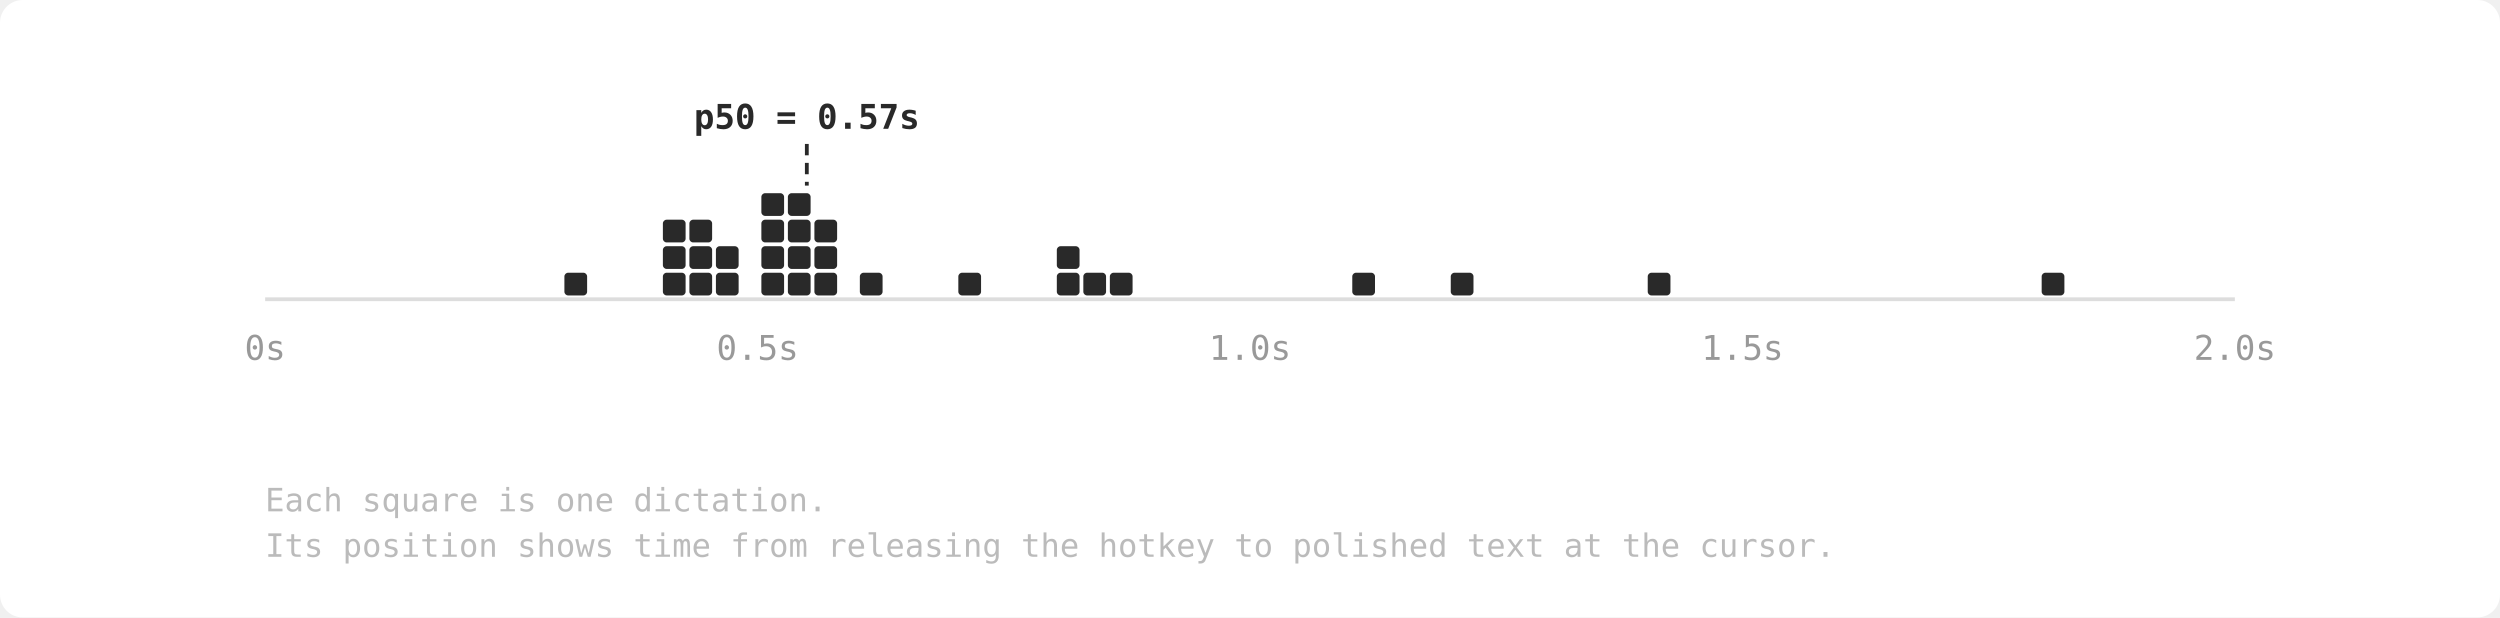
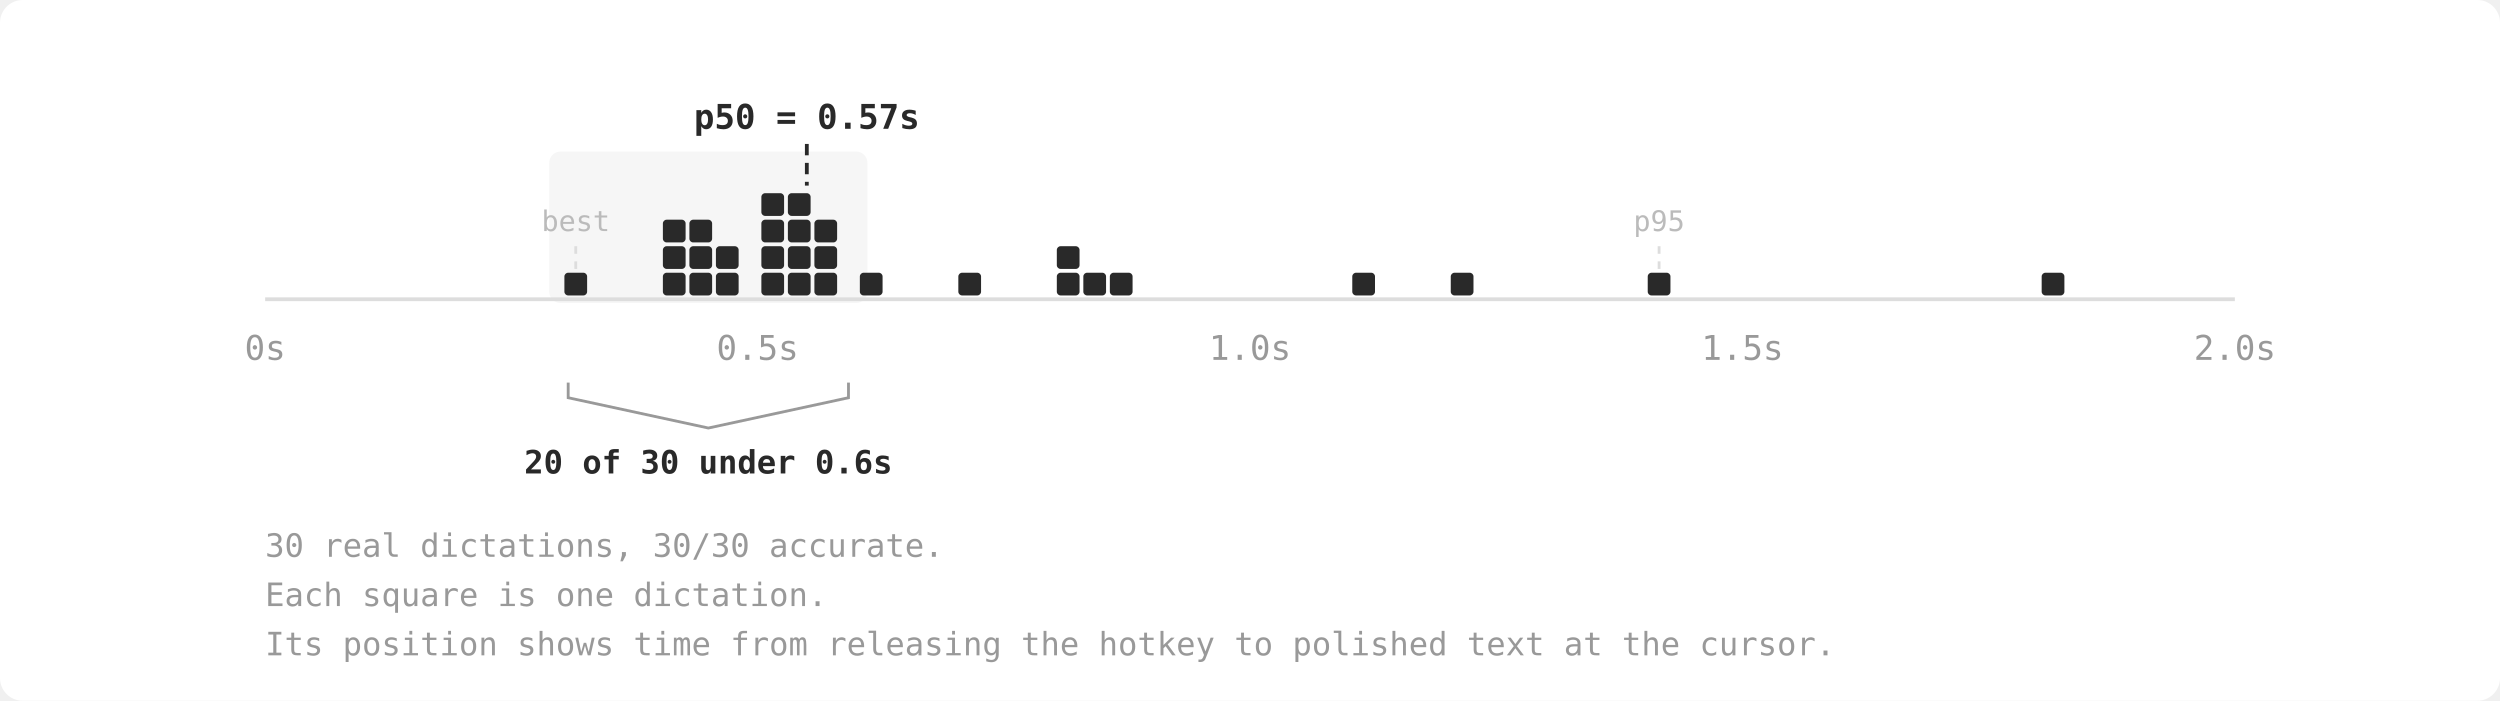
- <svg xmlns="http://www.w3.org/2000/svg" viewBox="0 0 660 163" width="660" height="163" font-family="ui-monospace, 'SF Mono', Menlo, monospace">
+ <svg xmlns="http://www.w3.org/2000/svg" viewBox="0 0 660 185" width="660" height="185" font-family="ui-monospace, 'SF Mono', Menlo, monospace">
  <defs>
    <style>
      .tick-label { fill: #999; text-anchor: middle; font-size: 9px; }
      .p50-label { fill: #292929; font-size: 9px; font-weight: 600; text-anchor: middle; }
      .p50-line { stroke: #292929; stroke-width: 1; stroke-dasharray: 3 2; }
      .axis { stroke: #ddd; stroke-width: 1; }
-       .caption { fill: #bbb; font-size: 8.5px; }
+       .caption { fill: #999; font-size: 8.5px; }
+       .bracket-label { fill: #292929; font-size: 8.5px; font-weight: 600; text-anchor: middle; }
+       .bracket { stroke: #999; stroke-width: 0.75; fill: none; }
+       .marker-label { fill: #bbb; font-size: 7.5px; text-anchor: middle; }
+       .marker-line { stroke: #ddd; stroke-width: 0.75; stroke-dasharray: 2 2; }
    </style>
  </defs>
-   <rect x="0" y="0" width="660" height="163" rx="6" fill="#fff" />
-   <text x="70" y="135" class="caption">Each square is one dictation.</text>
-   <text x="70" y="147" class="caption">Its position shows time from releasing the hotkey to polished text at the cursor.</text>
+   <rect x="0" y="0" width="660" height="185" rx="6" fill="#fff" />
+   <rect x="145" y="40" width="84" height="40" rx="3" fill="#f6f6f6" />
  <line x1="70" y1="79" x2="590" y2="79" class="axis" />
+   <line x1="152" y1="65" x2="152" y2="71" class="marker-line" />
+   <text x="152" y="61" class="marker-label">best</text>
+   <line x1="438" y1="65" x2="438" y2="71" class="marker-line" />
+   <text x="438" y="61" class="marker-label">p95</text>
  <rect x="149" y="72" width="6" height="6" rx="1" fill="#292929" />
  <rect x="175" y="72" width="6" height="6" rx="1" fill="#292929" />
  <rect x="182" y="72" width="6" height="6" rx="1" fill="#292929" />
  <rect x="189" y="72" width="6" height="6" rx="1" fill="#292929" />
  <rect x="175" y="65" width="6" height="6" rx="1" fill="#292929" />
  <rect x="182" y="65" width="6" height="6" rx="1" fill="#292929" />
  <rect x="189" y="65" width="6" height="6" rx="1" fill="#292929" />
  <rect x="175" y="58" width="6" height="6" rx="1" fill="#292929" />
  <rect x="182" y="58" width="6" height="6" rx="1" fill="#292929" />
  <rect x="201" y="72" width="6" height="6" rx="1" fill="#292929" />
  <rect x="208" y="72" width="6" height="6" rx="1" fill="#292929" />
  <rect x="215" y="72" width="6" height="6" rx="1" fill="#292929" />
  <rect x="201" y="65" width="6" height="6" rx="1" fill="#292929" />
  <rect x="208" y="65" width="6" height="6" rx="1" fill="#292929" />
  <rect x="215" y="65" width="6" height="6" rx="1" fill="#292929" />
  <rect x="201" y="58" width="6" height="6" rx="1" fill="#292929" />
  <rect x="208" y="58" width="6" height="6" rx="1" fill="#292929" />
  <rect x="215" y="58" width="6" height="6" rx="1" fill="#292929" />
  <rect x="201" y="51" width="6" height="6" rx="1" fill="#292929" />
  <rect x="208" y="51" width="6" height="6" rx="1" fill="#292929" />
  <rect x="227" y="72" width="6" height="6" rx="1" fill="#292929" />
  <rect x="253" y="72" width="6" height="6" rx="1" fill="#292929" />
  <rect x="279" y="72" width="6" height="6" rx="1" fill="#292929" />
  <rect x="286" y="72" width="6" height="6" rx="1" fill="#292929" />
  <rect x="293" y="72" width="6" height="6" rx="1" fill="#292929" />
  <rect x="279" y="65" width="6" height="6" rx="1" fill="#292929" />
  <rect x="357" y="72" width="6" height="6" rx="1" fill="#292929" />
  <rect x="383" y="72" width="6" height="6" rx="1" fill="#292929" />
  <rect x="435" y="72" width="6" height="6" rx="1" fill="#292929" />
  <rect x="539" y="72" width="6" height="6" rx="1" fill="#292929" />
  <text x="70" y="95" class="tick-label">0s</text>
  <text x="200" y="95" class="tick-label">0.5s</text>
  <text x="330" y="95" class="tick-label">1.0s</text>
  <text x="460" y="95" class="tick-label">1.5s</text>
  <text x="590" y="95" class="tick-label">2.0s</text>
  <line x1="213" y1="38" x2="213" y2="49" class="p50-line" />
  <text x="213" y="34" class="p50-label">p50 = 0.57s</text>
+   <path d="M 150 101 L 150 105 L 187 113 L 224 105 L 224 101" class="bracket" />
+   <text x="187" y="125" class="bracket-label">20 of 30 under 0.6s</text>
+   <text x="70" y="147" class="caption">30 real dictations, 30/30 accurate.</text>
+   <text x="70" y="160" class="caption">Each square is one dictation.</text>
+   <text x="70" y="173" class="caption">Its position shows time from releasing the hotkey to polished text at the cursor.</text>
</svg>
